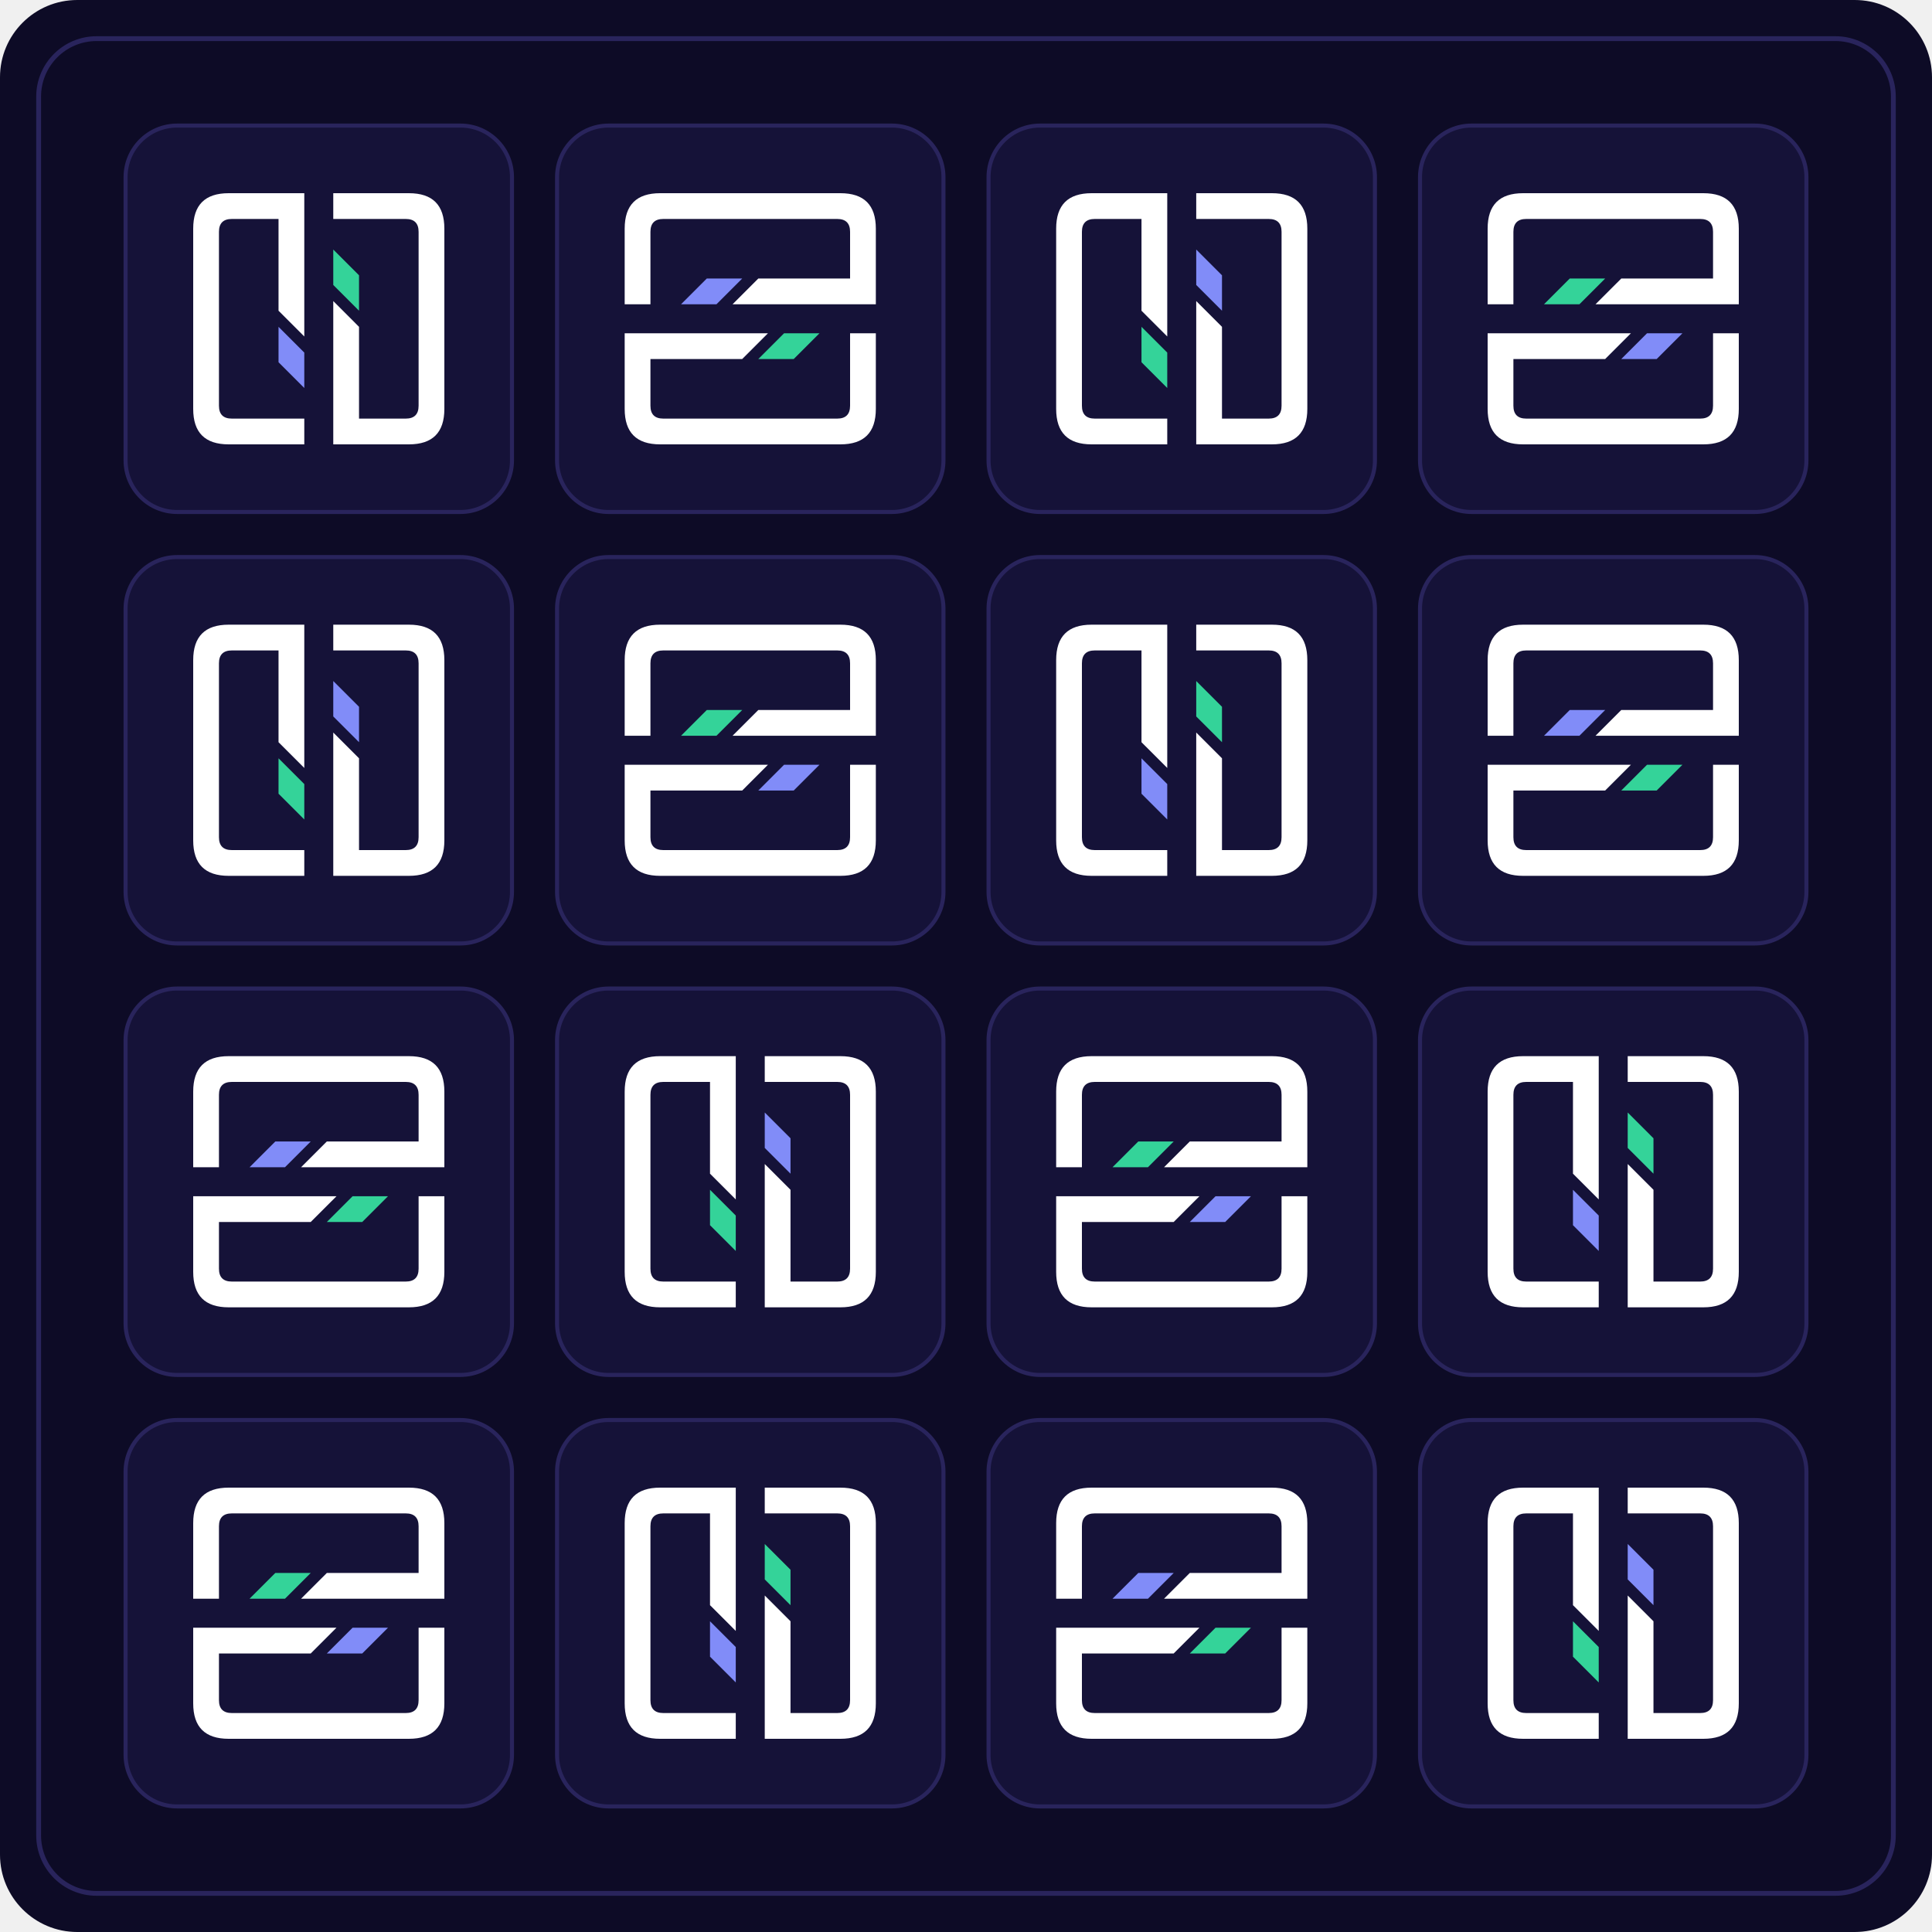
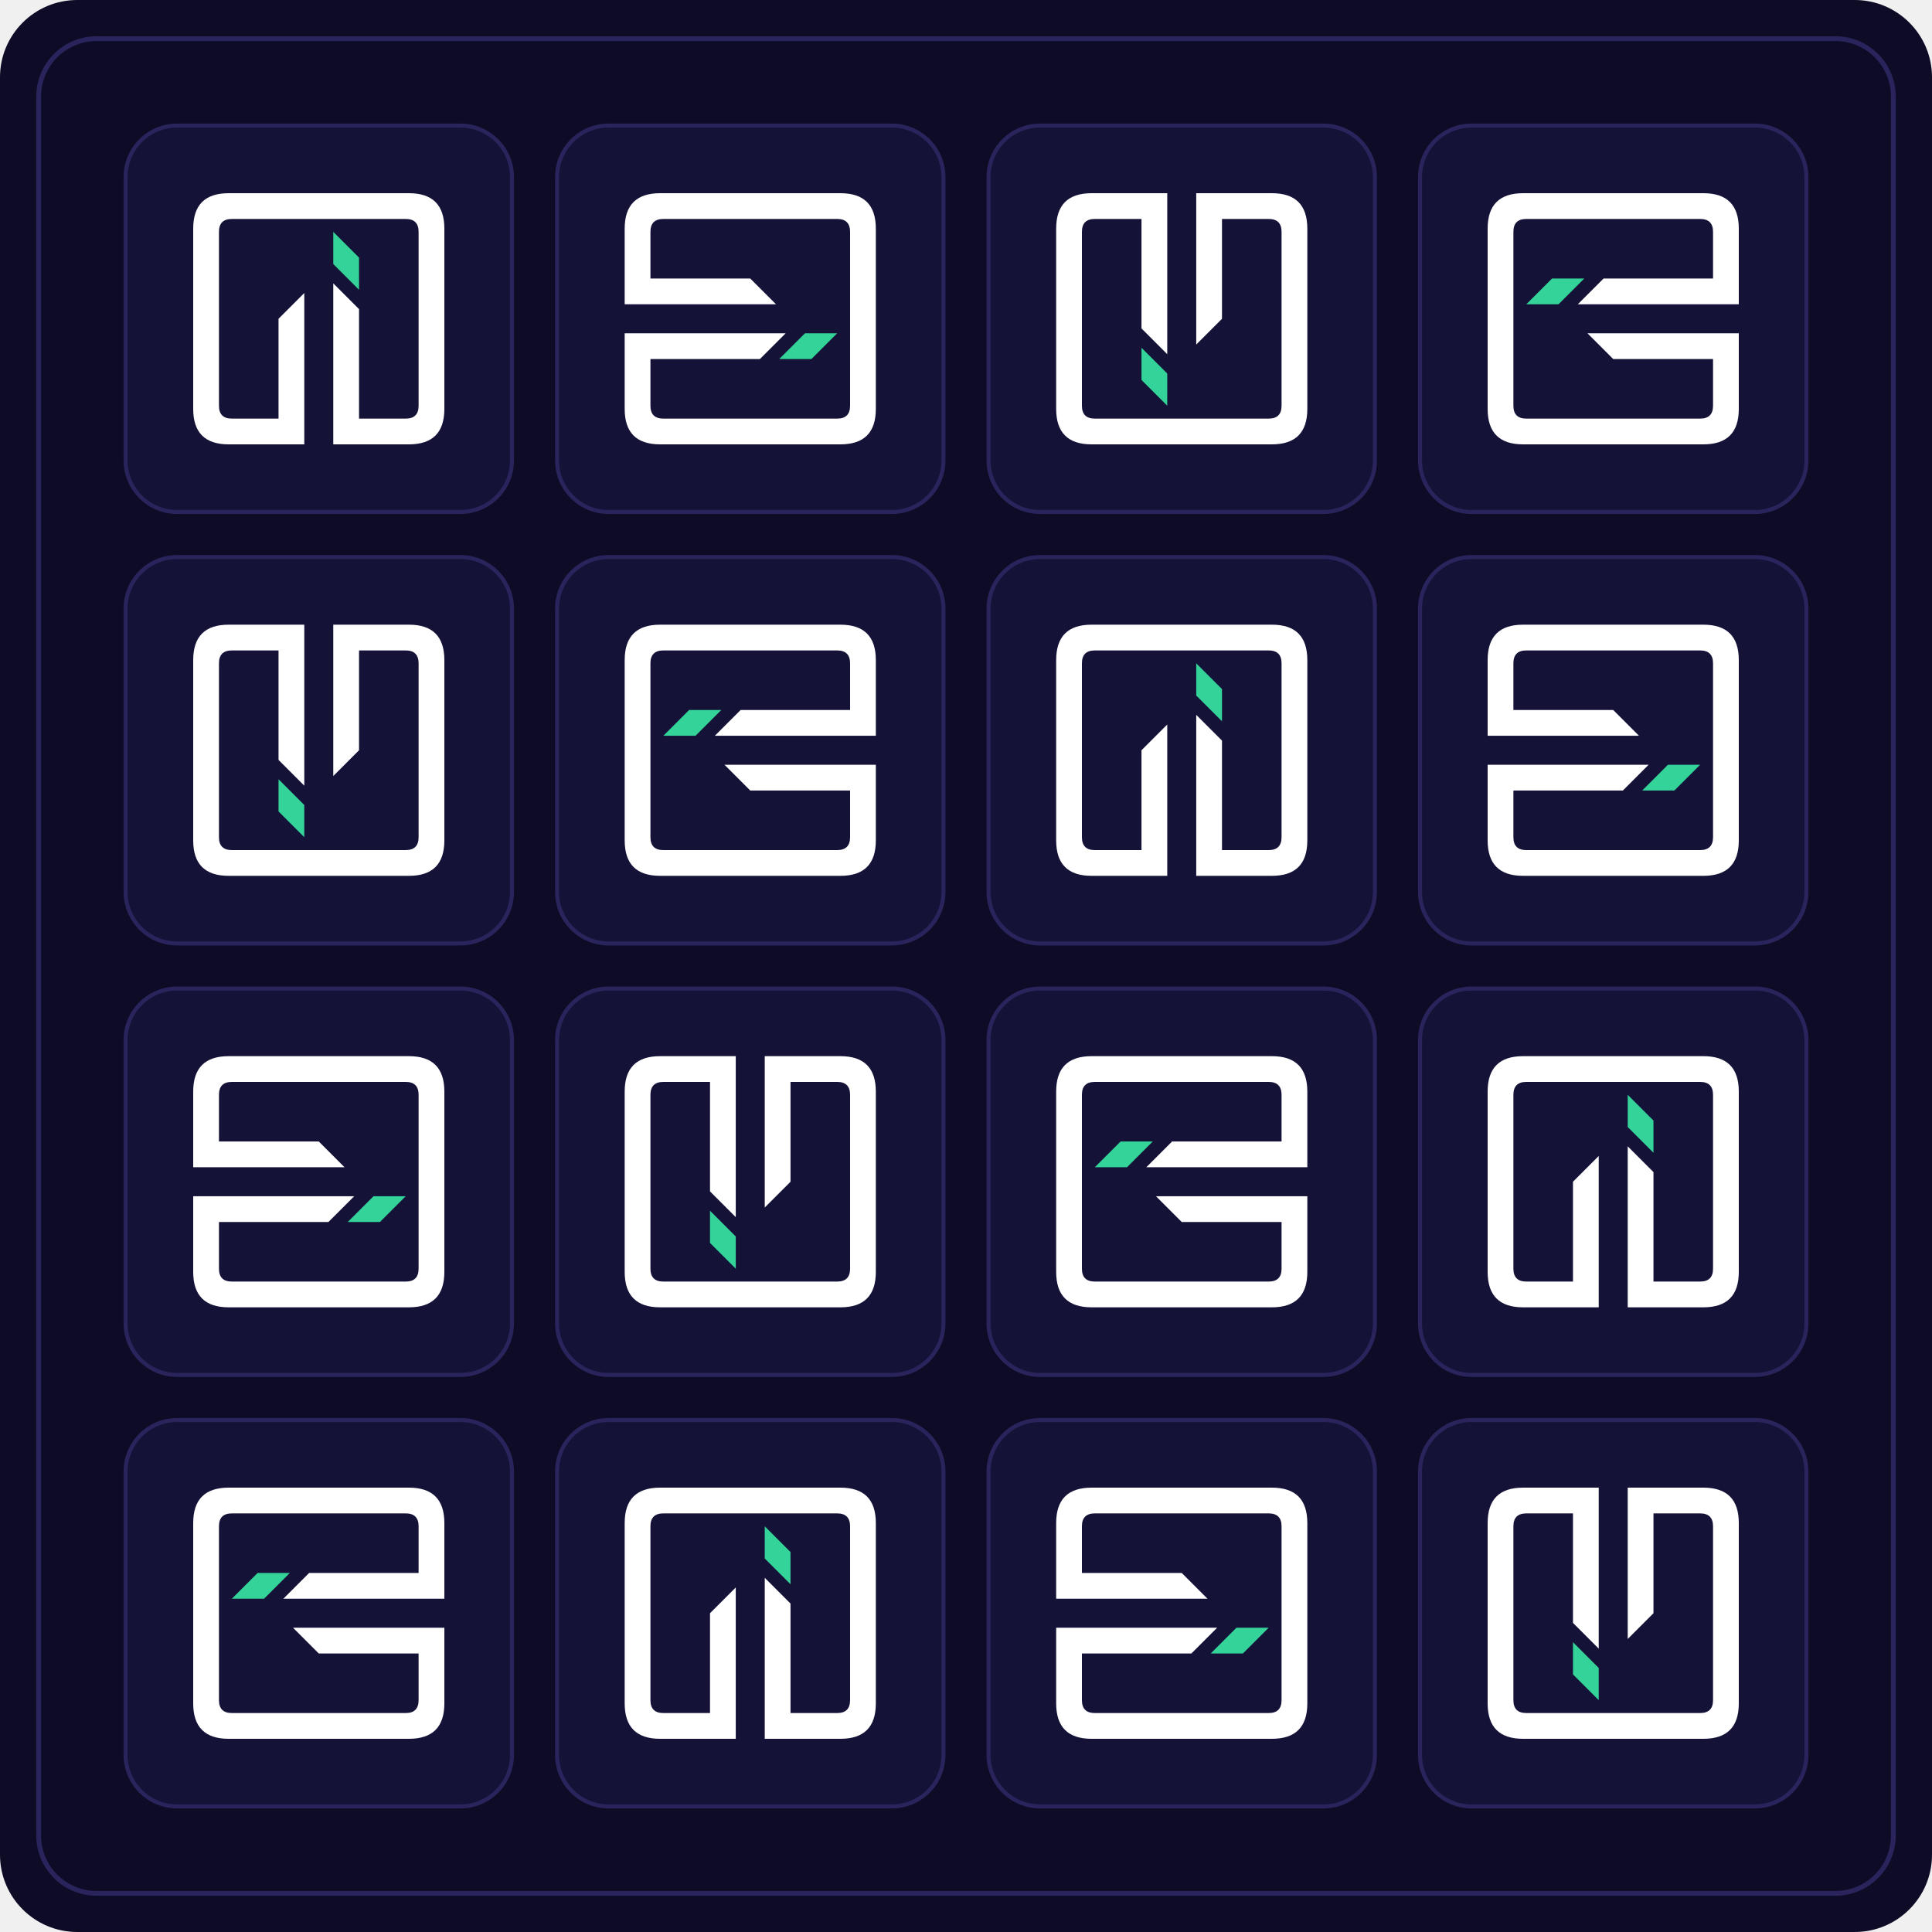
<svg xmlns="http://www.w3.org/2000/svg" viewBox="0 0 1200 1200" width="1200" height="1200">
  <rect width="1200" height="1200" rx="48" fill="#0D0B26" />
  <rect x="24" y="24" width="1152" height="1152" rx="36" fill="none" stroke="#29245C" stroke-width="3" />
  <g transform="translate(78,78)">
    <rect width="240" height="240" rx="32" fill="#151238" stroke="#29245C" stroke-width="2.5" />
    <svg x="20" y="20" width="200" height="200" viewBox="0 0 100 100">
      <g transform="rotate(0 50 50)">
-         <path d="M 45.5 89 H 22 Q 11 89 11 78 V 22 Q 11 11 22 11 H 45.5 V 55.5 L 37.5 47.5 V 19 H 23 Q 19 19 19 23 V 77 Q 19 81 23 81 H 45.5 Z" fill="#FFFFFF" />
-         <polygon points="37.5,52.5 45.5,60.5 45.5,71.5 37.5,63.5" fill="#818CF8" />
-         <path d="M 54.5 11 H 78 Q 89 11 89 22 V 78 Q 89 89 78 89 H 54.5 V 44.5 L 62.5 52.5 V 81 H 77 Q 81 81 81 77 V 23 Q 81 19 77 19 H 54.5 Z" fill="#FFFFFF" />
-         <polygon points="54.5,28.5 62.5,36.5 62.5,47.5 54.5,39.5" fill="#34D399" />
+         <path d="M 37.5 50 L 45.5 42 V 89 H 22 Q 11 89 11 78 V 22 Q 11 11 22 11 H 78 Q 89 11 89 22 V 78 Q 89 89 78 89 H 54.5 V 39 L 62.5 47 V 81 H 77 Q 81 81 81 77 V 23 Q 81 19 77 19 H 23 Q 19 19 19 23 V 77 Q 19 81 23 81 H 37.5 Z" fill="#FFFFFF" />
+         <polygon points="54.5,23 62.5,31 62.5,41 54.5,33" fill="#34D399" />
      </g>
    </svg>
  </g>
  <g transform="translate(346,78)">
    <rect width="240" height="240" rx="32" fill="#151238" stroke="#29245C" stroke-width="2.5" />
    <svg x="20" y="20" width="200" height="200" viewBox="0 0 100 100">
      <g transform="rotate(90 50 50)">
-         <path d="M 45.5 89 H 22 Q 11 89 11 78 V 22 Q 11 11 22 11 H 45.5 V 55.5 L 37.5 47.5 V 19 H 23 Q 19 19 19 23 V 77 Q 19 81 23 81 H 45.5 Z" fill="#FFFFFF" />
-         <polygon points="37.5,52.5 45.5,60.5 45.5,71.5 37.5,63.5" fill="#818CF8" />
-         <path d="M 54.5 11 H 78 Q 89 11 89 22 V 78 Q 89 89 78 89 H 54.5 V 44.5 L 62.5 52.5 V 81 H 77 Q 81 81 81 77 V 23 Q 81 19 77 19 H 54.5 Z" fill="#FFFFFF" />
-         <polygon points="54.5,28.5 62.5,36.5 62.5,47.5 54.5,39.5" fill="#34D399" />
+         <path d="M 37.5 50 L 45.5 42 V 89 H 22 Q 11 89 11 78 V 22 Q 11 11 22 11 H 78 Q 89 11 89 22 V 78 Q 89 89 78 89 H 54.5 V 39 L 62.5 47 V 81 H 77 Q 81 81 81 77 V 23 Q 81 19 77 19 H 23 Q 19 19 19 23 V 77 Q 19 81 23 81 H 37.5 Z" fill="#FFFFFF" />
+         <polygon points="54.5,23 62.5,31 62.5,41 54.5,33" fill="#34D399" />
      </g>
    </svg>
  </g>
  <g transform="translate(614,78)">
    <rect width="240" height="240" rx="32" fill="#151238" stroke="#29245C" stroke-width="2.5" />
    <svg x="20" y="20" width="200" height="200" viewBox="0 0 100 100">
      <g transform="rotate(180 50 50)">
-         <path d="M 45.5 89 H 22 Q 11 89 11 78 V 22 Q 11 11 22 11 H 45.5 V 55.5 L 37.5 47.5 V 19 H 23 Q 19 19 19 23 V 77 Q 19 81 23 81 H 45.5 Z" fill="#FFFFFF" />
-         <polygon points="37.5,52.5 45.5,60.5 45.5,71.5 37.5,63.5" fill="#818CF8" />
-         <path d="M 54.5 11 H 78 Q 89 11 89 22 V 78 Q 89 89 78 89 H 54.5 V 44.5 L 62.5 52.5 V 81 H 77 Q 81 81 81 77 V 23 Q 81 19 77 19 H 54.5 Z" fill="#FFFFFF" />
-         <polygon points="54.5,28.5 62.5,36.5 62.5,47.5 54.5,39.5" fill="#34D399" />
+         <path d="M 37.5 50 L 45.5 42 V 89 H 22 Q 11 89 11 78 V 22 Q 11 11 22 11 H 78 Q 89 11 89 22 V 78 Q 89 89 78 89 H 54.5 V 39 L 62.5 47 V 81 H 77 Q 81 81 81 77 V 23 Q 81 19 77 19 H 23 Q 19 19 19 23 V 77 Q 19 81 23 81 H 37.5 Z" fill="#FFFFFF" />
+         <polygon points="54.5,23 62.5,31 62.5,41 54.5,33" fill="#34D399" />
      </g>
    </svg>
  </g>
  <g transform="translate(882,78)">
    <rect width="240" height="240" rx="32" fill="#151238" stroke="#29245C" stroke-width="2.5" />
    <svg x="20" y="20" width="200" height="200" viewBox="0 0 100 100">
      <g transform="rotate(270 50 50)">
-         <path d="M 45.5 89 H 22 Q 11 89 11 78 V 22 Q 11 11 22 11 H 45.5 V 55.5 L 37.5 47.5 V 19 H 23 Q 19 19 19 23 V 77 Q 19 81 23 81 H 45.5 Z" fill="#FFFFFF" />
-         <polygon points="37.5,52.5 45.5,60.5 45.5,71.5 37.5,63.5" fill="#818CF8" />
-         <path d="M 54.5 11 H 78 Q 89 11 89 22 V 78 Q 89 89 78 89 H 54.5 V 44.5 L 62.5 52.5 V 81 H 77 Q 81 81 81 77 V 23 Q 81 19 77 19 H 54.5 Z" fill="#FFFFFF" />
-         <polygon points="54.5,28.5 62.5,36.5 62.5,47.5 54.5,39.5" fill="#34D399" />
+         <path d="M 37.5 50 L 45.5 42 V 89 H 22 Q 11 89 11 78 V 22 Q 11 11 22 11 H 78 Q 89 11 89 22 V 78 Q 89 89 78 89 H 54.5 V 39 L 62.5 47 V 81 H 77 Q 81 81 81 77 V 23 Q 81 19 77 19 H 23 Q 19 19 19 23 V 77 Q 19 81 23 81 H 37.5 Z" fill="#FFFFFF" />
+         <polygon points="54.5,23 62.5,31 62.5,41 54.5,33" fill="#34D399" />
      </g>
    </svg>
  </g>
  <g transform="translate(78,346)">
    <rect width="240" height="240" rx="32" fill="#151238" stroke="#29245C" stroke-width="2.5" />
    <svg x="20" y="20" width="200" height="200" viewBox="0 0 100 100">
      <g transform="rotate(180 50 50)">
-         <path d="M 45.5 89 H 22 Q 11 89 11 78 V 22 Q 11 11 22 11 H 45.5 V 55.5 L 37.5 47.5 V 19 H 23 Q 19 19 19 23 V 77 Q 19 81 23 81 H 45.5 Z" fill="#FFFFFF" />
-         <polygon points="37.5,52.5 45.5,60.5 45.5,71.5 37.5,63.5" fill="#818CF8" />
-         <path d="M 54.5 11 H 78 Q 89 11 89 22 V 78 Q 89 89 78 89 H 54.5 V 44.5 L 62.5 52.5 V 81 H 77 Q 81 81 81 77 V 23 Q 81 19 77 19 H 54.5 Z" fill="#FFFFFF" />
-         <polygon points="54.5,28.5 62.5,36.5 62.5,47.5 54.5,39.5" fill="#34D399" />
+         <path d="M 37.5 50 L 45.5 42 V 89 H 22 Q 11 89 11 78 V 22 Q 11 11 22 11 H 78 Q 89 11 89 22 V 78 Q 89 89 78 89 H 54.5 V 39 L 62.5 47 V 81 H 77 Q 81 81 81 77 V 23 Q 81 19 77 19 H 23 Q 19 19 19 23 V 77 Q 19 81 23 81 H 37.5 Z" fill="#FFFFFF" />
+         <polygon points="54.5,23 62.5,31 62.5,41 54.5,33" fill="#34D399" />
      </g>
    </svg>
  </g>
  <g transform="translate(346,346)">
    <rect width="240" height="240" rx="32" fill="#151238" stroke="#29245C" stroke-width="2.5" />
    <svg x="20" y="20" width="200" height="200" viewBox="0 0 100 100">
      <g transform="rotate(270 50 50)">
-         <path d="M 45.5 89 H 22 Q 11 89 11 78 V 22 Q 11 11 22 11 H 45.5 V 55.5 L 37.5 47.5 V 19 H 23 Q 19 19 19 23 V 77 Q 19 81 23 81 H 45.5 Z" fill="#FFFFFF" />
-         <polygon points="37.5,52.5 45.5,60.5 45.5,71.5 37.5,63.5" fill="#818CF8" />
-         <path d="M 54.5 11 H 78 Q 89 11 89 22 V 78 Q 89 89 78 89 H 54.5 V 44.5 L 62.5 52.5 V 81 H 77 Q 81 81 81 77 V 23 Q 81 19 77 19 H 54.5 Z" fill="#FFFFFF" />
-         <polygon points="54.5,28.5 62.5,36.5 62.5,47.5 54.5,39.5" fill="#34D399" />
+         <path d="M 37.5 50 L 45.5 42 V 89 H 22 Q 11 89 11 78 V 22 Q 11 11 22 11 H 78 Q 89 11 89 22 V 78 Q 89 89 78 89 H 54.5 V 39 L 62.5 47 V 81 H 77 Q 81 81 81 77 V 23 Q 81 19 77 19 H 23 Q 19 19 19 23 V 77 Q 19 81 23 81 H 37.5 Z" fill="#FFFFFF" />
+         <polygon points="54.5,23 62.5,31 62.5,41 54.5,33" fill="#34D399" />
      </g>
    </svg>
  </g>
  <g transform="translate(614,346)">
    <rect width="240" height="240" rx="32" fill="#151238" stroke="#29245C" stroke-width="2.5" />
    <svg x="20" y="20" width="200" height="200" viewBox="0 0 100 100">
      <g transform="rotate(0 50 50)">
-         <path d="M 45.5 89 H 22 Q 11 89 11 78 V 22 Q 11 11 22 11 H 45.5 V 55.5 L 37.5 47.5 V 19 H 23 Q 19 19 19 23 V 77 Q 19 81 23 81 H 45.5 Z" fill="#FFFFFF" />
-         <polygon points="37.5,52.5 45.5,60.5 45.5,71.5 37.5,63.5" fill="#818CF8" />
-         <path d="M 54.5 11 H 78 Q 89 11 89 22 V 78 Q 89 89 78 89 H 54.5 V 44.5 L 62.5 52.5 V 81 H 77 Q 81 81 81 77 V 23 Q 81 19 77 19 H 54.5 Z" fill="#FFFFFF" />
-         <polygon points="54.5,28.5 62.5,36.5 62.5,47.5 54.5,39.5" fill="#34D399" />
+         <path d="M 37.5 50 L 45.5 42 V 89 H 22 Q 11 89 11 78 V 22 Q 11 11 22 11 H 78 Q 89 11 89 22 V 78 Q 89 89 78 89 H 54.5 V 39 L 62.5 47 V 81 H 77 Q 81 81 81 77 V 23 Q 81 19 77 19 H 23 Q 19 19 19 23 V 77 Q 19 81 23 81 H 37.5 Z" fill="#FFFFFF" />
+         <polygon points="54.5,23 62.5,31 62.5,41 54.5,33" fill="#34D399" />
      </g>
    </svg>
  </g>
  <g transform="translate(882,346)">
    <rect width="240" height="240" rx="32" fill="#151238" stroke="#29245C" stroke-width="2.5" />
    <svg x="20" y="20" width="200" height="200" viewBox="0 0 100 100">
      <g transform="rotate(90 50 50)">
-         <path d="M 45.5 89 H 22 Q 11 89 11 78 V 22 Q 11 11 22 11 H 45.5 V 55.5 L 37.5 47.5 V 19 H 23 Q 19 19 19 23 V 77 Q 19 81 23 81 H 45.5 Z" fill="#FFFFFF" />
-         <polygon points="37.5,52.5 45.5,60.5 45.5,71.5 37.5,63.5" fill="#818CF8" />
-         <path d="M 54.5 11 H 78 Q 89 11 89 22 V 78 Q 89 89 78 89 H 54.5 V 44.5 L 62.5 52.5 V 81 H 77 Q 81 81 81 77 V 23 Q 81 19 77 19 H 54.5 Z" fill="#FFFFFF" />
-         <polygon points="54.5,28.5 62.5,36.5 62.5,47.5 54.5,39.5" fill="#34D399" />
+         <path d="M 37.5 50 L 45.5 42 V 89 H 22 Q 11 89 11 78 V 22 Q 11 11 22 11 H 78 Q 89 11 89 22 V 78 Q 89 89 78 89 H 54.5 V 39 L 62.5 47 V 81 H 77 Q 81 81 81 77 V 23 Q 81 19 77 19 H 23 Q 19 19 19 23 V 77 Q 19 81 23 81 H 37.5 Z" fill="#FFFFFF" />
+         <polygon points="54.5,23 62.5,31 62.5,41 54.5,33" fill="#34D399" />
      </g>
    </svg>
  </g>
  <g transform="translate(78,614)">
    <rect width="240" height="240" rx="32" fill="#151238" stroke="#29245C" stroke-width="2.5" />
    <svg x="20" y="20" width="200" height="200" viewBox="0 0 100 100">
      <g transform="rotate(90 50 50)">
-         <path d="M 45.5 89 H 22 Q 11 89 11 78 V 22 Q 11 11 22 11 H 45.5 V 55.5 L 37.5 47.5 V 19 H 23 Q 19 19 19 23 V 77 Q 19 81 23 81 H 45.5 Z" fill="#FFFFFF" />
-         <polygon points="37.5,52.5 45.5,60.5 45.5,71.5 37.5,63.5" fill="#818CF8" />
-         <path d="M 54.5 11 H 78 Q 89 11 89 22 V 78 Q 89 89 78 89 H 54.5 V 44.5 L 62.5 52.5 V 81 H 77 Q 81 81 81 77 V 23 Q 81 19 77 19 H 54.5 Z" fill="#FFFFFF" />
-         <polygon points="54.5,28.5 62.5,36.5 62.5,47.5 54.5,39.5" fill="#34D399" />
+         <path d="M 37.5 50 L 45.5 42 V 89 H 22 Q 11 89 11 78 V 22 Q 11 11 22 11 H 78 Q 89 11 89 22 V 78 Q 89 89 78 89 H 54.5 V 39 L 62.5 47 V 81 H 77 Q 81 81 81 77 V 23 Q 81 19 77 19 H 23 Q 19 19 19 23 V 77 Q 19 81 23 81 H 37.5 Z" fill="#FFFFFF" />
+         <polygon points="54.5,23 62.5,31 62.5,41 54.5,33" fill="#34D399" />
      </g>
    </svg>
  </g>
  <g transform="translate(346,614)">
    <rect width="240" height="240" rx="32" fill="#151238" stroke="#29245C" stroke-width="2.5" />
    <svg x="20" y="20" width="200" height="200" viewBox="0 0 100 100">
      <g transform="rotate(180 50 50)">
-         <path d="M 45.5 89 H 22 Q 11 89 11 78 V 22 Q 11 11 22 11 H 45.5 V 55.5 L 37.5 47.5 V 19 H 23 Q 19 19 19 23 V 77 Q 19 81 23 81 H 45.5 Z" fill="#FFFFFF" />
-         <polygon points="37.5,52.5 45.5,60.5 45.5,71.5 37.5,63.5" fill="#818CF8" />
-         <path d="M 54.5 11 H 78 Q 89 11 89 22 V 78 Q 89 89 78 89 H 54.5 V 44.5 L 62.5 52.5 V 81 H 77 Q 81 81 81 77 V 23 Q 81 19 77 19 H 54.5 Z" fill="#FFFFFF" />
-         <polygon points="54.5,28.5 62.5,36.5 62.5,47.5 54.5,39.5" fill="#34D399" />
+         <path d="M 37.5 50 L 45.5 42 V 89 H 22 Q 11 89 11 78 V 22 Q 11 11 22 11 H 78 Q 89 11 89 22 V 78 Q 89 89 78 89 H 54.5 V 39 L 62.5 47 V 81 H 77 Q 81 81 81 77 V 23 Q 81 19 77 19 H 23 Q 19 19 19 23 V 77 Q 19 81 23 81 H 37.5 Z" fill="#FFFFFF" />
+         <polygon points="54.5,23 62.5,31 62.5,41 54.5,33" fill="#34D399" />
      </g>
    </svg>
  </g>
  <g transform="translate(614,614)">
    <rect width="240" height="240" rx="32" fill="#151238" stroke="#29245C" stroke-width="2.5" />
    <svg x="20" y="20" width="200" height="200" viewBox="0 0 100 100">
      <g transform="rotate(270 50 50)">
-         <path d="M 45.5 89 H 22 Q 11 89 11 78 V 22 Q 11 11 22 11 H 45.5 V 55.5 L 37.5 47.5 V 19 H 23 Q 19 19 19 23 V 77 Q 19 81 23 81 H 45.5 Z" fill="#FFFFFF" />
-         <polygon points="37.5,52.5 45.5,60.5 45.5,71.5 37.5,63.5" fill="#818CF8" />
-         <path d="M 54.5 11 H 78 Q 89 11 89 22 V 78 Q 89 89 78 89 H 54.5 V 44.5 L 62.5 52.5 V 81 H 77 Q 81 81 81 77 V 23 Q 81 19 77 19 H 54.5 Z" fill="#FFFFFF" />
-         <polygon points="54.5,28.5 62.5,36.5 62.5,47.5 54.5,39.5" fill="#34D399" />
+         <path d="M 37.5 50 L 45.5 42 V 89 H 22 Q 11 89 11 78 V 22 Q 11 11 22 11 H 78 Q 89 11 89 22 V 78 Q 89 89 78 89 H 54.5 V 39 L 62.5 47 V 81 H 77 Q 81 81 81 77 V 23 Q 81 19 77 19 H 23 Q 19 19 19 23 V 77 Q 19 81 23 81 H 37.5 Z" fill="#FFFFFF" />
+         <polygon points="54.5,23 62.5,31 62.5,41 54.5,33" fill="#34D399" />
      </g>
    </svg>
  </g>
  <g transform="translate(882,614)">
    <rect width="240" height="240" rx="32" fill="#151238" stroke="#29245C" stroke-width="2.5" />
    <svg x="20" y="20" width="200" height="200" viewBox="0 0 100 100">
      <g transform="rotate(0 50 50)">
-         <path d="M 45.5 89 H 22 Q 11 89 11 78 V 22 Q 11 11 22 11 H 45.5 V 55.5 L 37.5 47.5 V 19 H 23 Q 19 19 19 23 V 77 Q 19 81 23 81 H 45.5 Z" fill="#FFFFFF" />
-         <polygon points="37.5,52.5 45.5,60.5 45.5,71.5 37.5,63.5" fill="#818CF8" />
-         <path d="M 54.5 11 H 78 Q 89 11 89 22 V 78 Q 89 89 78 89 H 54.5 V 44.5 L 62.5 52.5 V 81 H 77 Q 81 81 81 77 V 23 Q 81 19 77 19 H 54.5 Z" fill="#FFFFFF" />
-         <polygon points="54.5,28.5 62.5,36.5 62.5,47.5 54.5,39.5" fill="#34D399" />
+         <path d="M 37.5 50 L 45.5 42 V 89 H 22 Q 11 89 11 78 V 22 Q 11 11 22 11 H 78 Q 89 11 89 22 V 78 Q 89 89 78 89 H 54.5 V 39 L 62.5 47 V 81 H 77 Q 81 81 81 77 V 23 Q 81 19 77 19 H 23 Q 19 19 19 23 V 77 Q 19 81 23 81 H 37.5 Z" fill="#FFFFFF" />
+         <polygon points="54.5,23 62.5,31 62.5,41 54.5,33" fill="#34D399" />
      </g>
    </svg>
  </g>
  <g transform="translate(78,882)">
    <rect width="240" height="240" rx="32" fill="#151238" stroke="#29245C" stroke-width="2.5" />
    <svg x="20" y="20" width="200" height="200" viewBox="0 0 100 100">
      <g transform="rotate(270 50 50)">
-         <path d="M 45.5 89 H 22 Q 11 89 11 78 V 22 Q 11 11 22 11 H 45.5 V 55.5 L 37.5 47.5 V 19 H 23 Q 19 19 19 23 V 77 Q 19 81 23 81 H 45.5 Z" fill="#FFFFFF" />
-         <polygon points="37.5,52.5 45.5,60.5 45.5,71.5 37.5,63.5" fill="#818CF8" />
-         <path d="M 54.5 11 H 78 Q 89 11 89 22 V 78 Q 89 89 78 89 H 54.5 V 44.5 L 62.5 52.5 V 81 H 77 Q 81 81 81 77 V 23 Q 81 19 77 19 H 54.5 Z" fill="#FFFFFF" />
-         <polygon points="54.5,28.5 62.5,36.5 62.5,47.5 54.5,39.5" fill="#34D399" />
+         <path d="M 37.5 50 L 45.5 42 V 89 H 22 Q 11 89 11 78 V 22 Q 11 11 22 11 H 78 Q 89 11 89 22 V 78 Q 89 89 78 89 H 54.5 V 39 L 62.5 47 V 81 H 77 Q 81 81 81 77 V 23 Q 81 19 77 19 H 23 Q 19 19 19 23 V 77 Q 19 81 23 81 H 37.5 Z" fill="#FFFFFF" />
+         <polygon points="54.5,23 62.5,31 62.5,41 54.5,33" fill="#34D399" />
      </g>
    </svg>
  </g>
  <g transform="translate(346,882)">
    <rect width="240" height="240" rx="32" fill="#151238" stroke="#29245C" stroke-width="2.5" />
    <svg x="20" y="20" width="200" height="200" viewBox="0 0 100 100">
      <g transform="rotate(0 50 50)">
-         <path d="M 45.5 89 H 22 Q 11 89 11 78 V 22 Q 11 11 22 11 H 45.5 V 55.5 L 37.5 47.5 V 19 H 23 Q 19 19 19 23 V 77 Q 19 81 23 81 H 45.5 Z" fill="#FFFFFF" />
-         <polygon points="37.5,52.5 45.5,60.5 45.5,71.5 37.5,63.5" fill="#818CF8" />
-         <path d="M 54.5 11 H 78 Q 89 11 89 22 V 78 Q 89 89 78 89 H 54.5 V 44.5 L 62.5 52.5 V 81 H 77 Q 81 81 81 77 V 23 Q 81 19 77 19 H 54.5 Z" fill="#FFFFFF" />
-         <polygon points="54.5,28.5 62.5,36.5 62.5,47.5 54.5,39.5" fill="#34D399" />
+         <path d="M 37.5 50 L 45.5 42 V 89 H 22 Q 11 89 11 78 V 22 Q 11 11 22 11 H 78 Q 89 11 89 22 V 78 Q 89 89 78 89 H 54.5 V 39 L 62.5 47 V 81 H 77 Q 81 81 81 77 V 23 Q 81 19 77 19 H 23 Q 19 19 19 23 V 77 Q 19 81 23 81 H 37.5 Z" fill="#FFFFFF" />
+         <polygon points="54.5,23 62.5,31 62.5,41 54.5,33" fill="#34D399" />
      </g>
    </svg>
  </g>
  <g transform="translate(614,882)">
    <rect width="240" height="240" rx="32" fill="#151238" stroke="#29245C" stroke-width="2.5" />
    <svg x="20" y="20" width="200" height="200" viewBox="0 0 100 100">
      <g transform="rotate(90 50 50)">
-         <path d="M 45.5 89 H 22 Q 11 89 11 78 V 22 Q 11 11 22 11 H 45.5 V 55.5 L 37.5 47.5 V 19 H 23 Q 19 19 19 23 V 77 Q 19 81 23 81 H 45.5 Z" fill="#FFFFFF" />
-         <polygon points="37.5,52.5 45.5,60.5 45.5,71.5 37.5,63.5" fill="#818CF8" />
-         <path d="M 54.5 11 H 78 Q 89 11 89 22 V 78 Q 89 89 78 89 H 54.5 V 44.5 L 62.5 52.5 V 81 H 77 Q 81 81 81 77 V 23 Q 81 19 77 19 H 54.5 Z" fill="#FFFFFF" />
-         <polygon points="54.5,28.5 62.5,36.5 62.5,47.5 54.5,39.5" fill="#34D399" />
+         <path d="M 37.5 50 L 45.5 42 V 89 H 22 Q 11 89 11 78 V 22 Q 11 11 22 11 H 78 Q 89 11 89 22 V 78 Q 89 89 78 89 H 54.5 V 39 L 62.5 47 V 81 H 77 Q 81 81 81 77 V 23 Q 81 19 77 19 H 23 Q 19 19 19 23 V 77 Q 19 81 23 81 H 37.5 Z" fill="#FFFFFF" />
+         <polygon points="54.5,23 62.5,31 62.5,41 54.5,33" fill="#34D399" />
      </g>
    </svg>
  </g>
  <g transform="translate(882,882)">
    <rect width="240" height="240" rx="32" fill="#151238" stroke="#29245C" stroke-width="2.5" />
    <svg x="20" y="20" width="200" height="200" viewBox="0 0 100 100">
      <g transform="rotate(180 50 50)">
-         <path d="M 45.5 89 H 22 Q 11 89 11 78 V 22 Q 11 11 22 11 H 45.5 V 55.5 L 37.5 47.5 V 19 H 23 Q 19 19 19 23 V 77 Q 19 81 23 81 H 45.5 Z" fill="#FFFFFF" />
-         <polygon points="37.5,52.5 45.5,60.5 45.5,71.5 37.5,63.5" fill="#818CF8" />
-         <path d="M 54.5 11 H 78 Q 89 11 89 22 V 78 Q 89 89 78 89 H 54.5 V 44.5 L 62.5 52.5 V 81 H 77 Q 81 81 81 77 V 23 Q 81 19 77 19 H 54.5 Z" fill="#FFFFFF" />
-         <polygon points="54.5,28.5 62.5,36.5 62.5,47.5 54.5,39.5" fill="#34D399" />
+         <path d="M 37.5 50 L 45.5 42 V 89 H 22 Q 11 89 11 78 V 22 Q 11 11 22 11 H 78 Q 89 11 89 22 V 78 Q 89 89 78 89 H 54.5 V 39 L 62.5 47 V 81 H 77 Q 81 81 81 77 V 23 Q 81 19 77 19 H 23 Q 19 19 19 23 V 77 Q 19 81 23 81 H 37.5 Z" fill="#FFFFFF" />
+         <polygon points="54.5,23 62.5,31 62.5,41 54.5,33" fill="#34D399" />
      </g>
    </svg>
  </g>
</svg>
